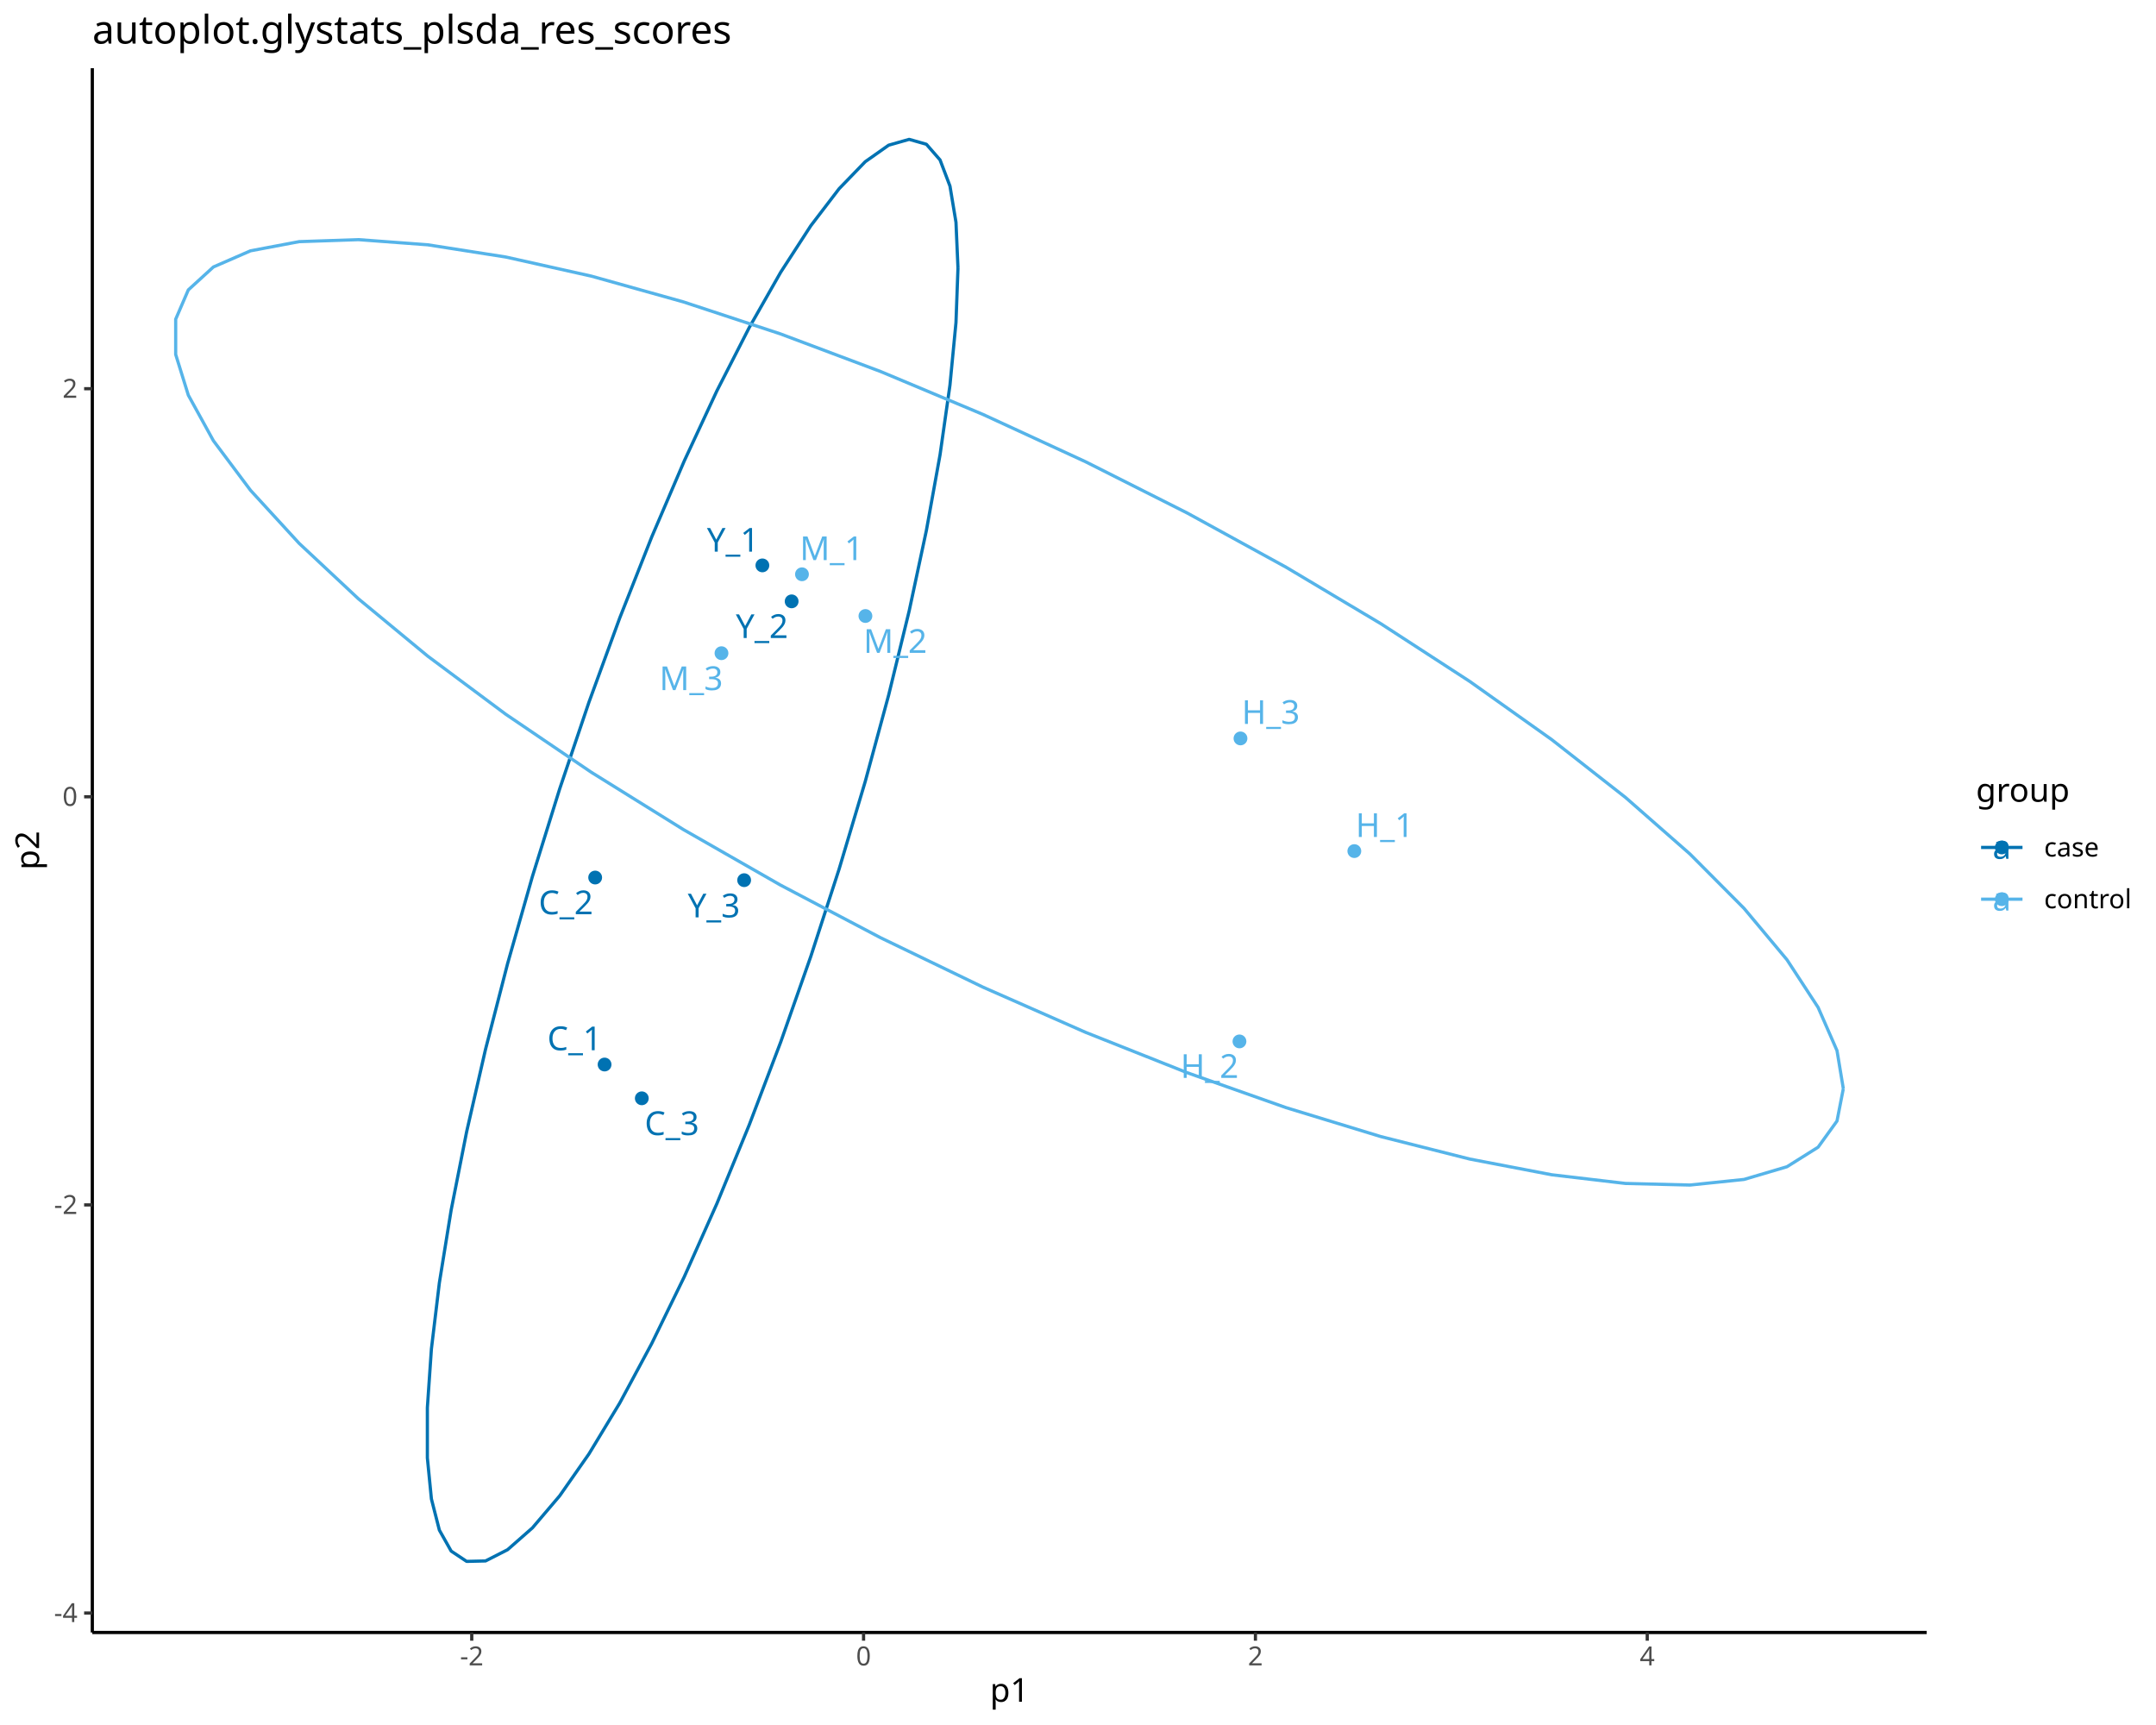
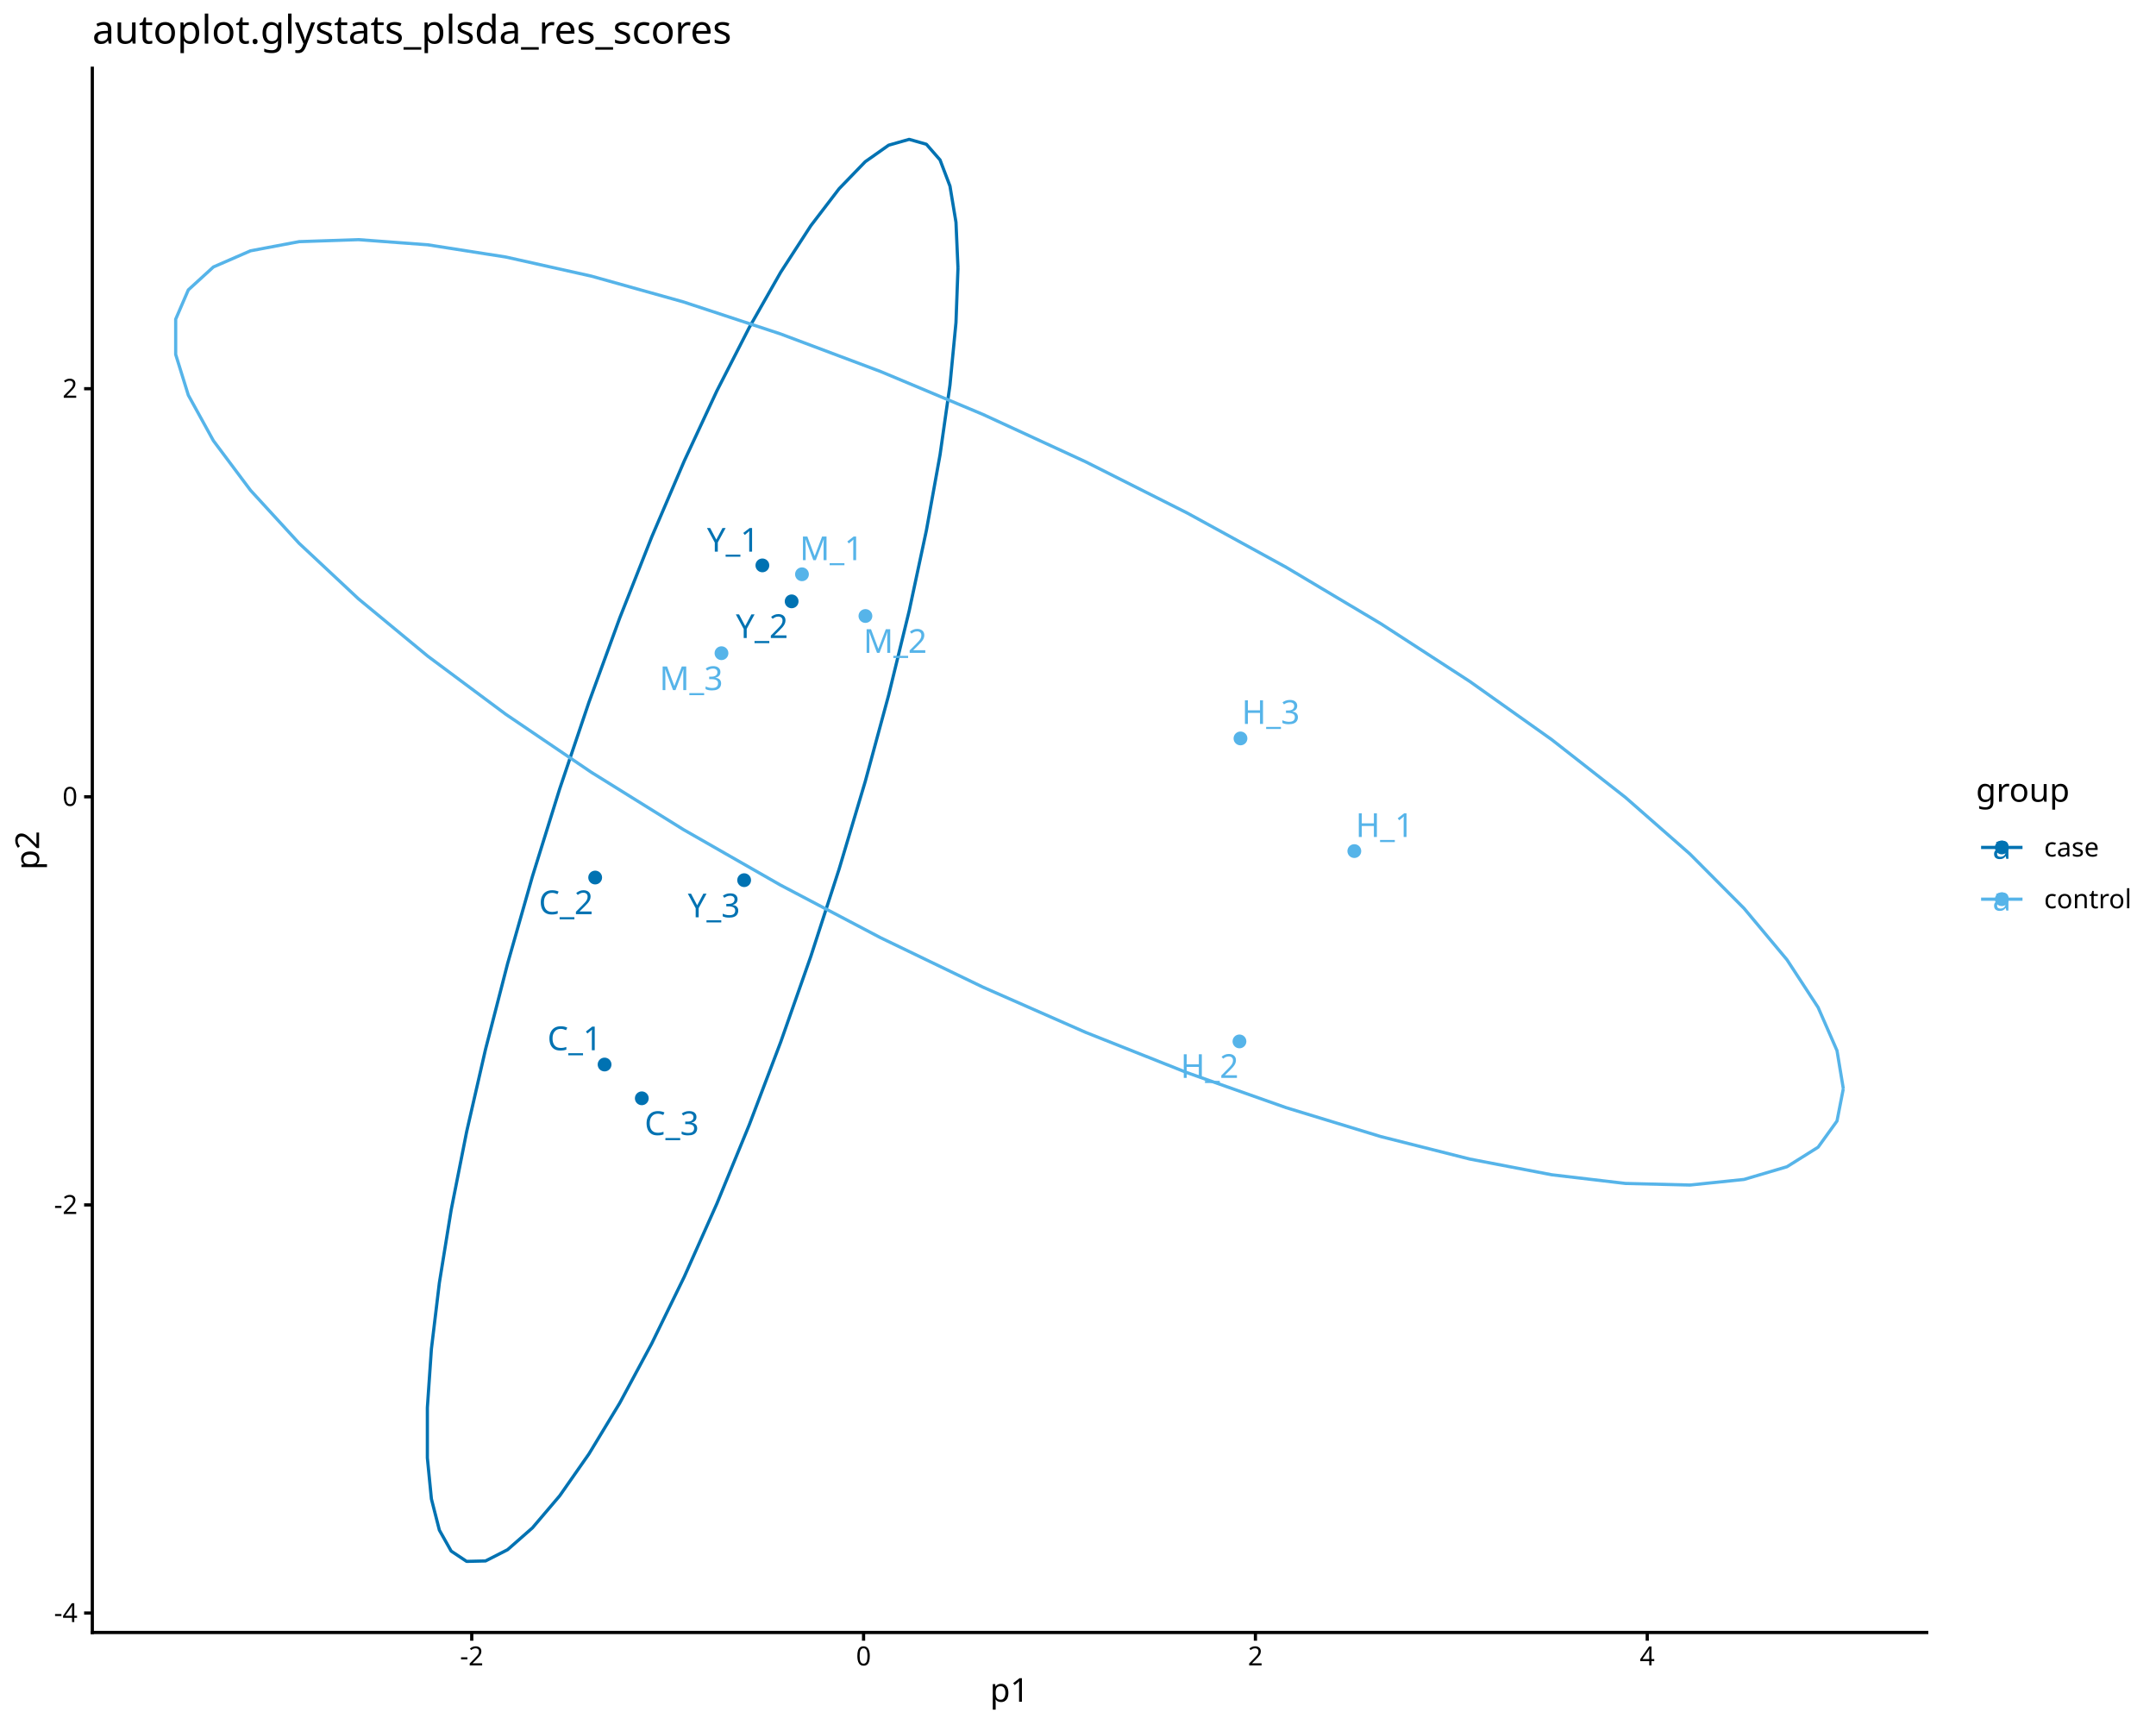
<svg xmlns="http://www.w3.org/2000/svg" class="svglite" data-engine-version="2.0" width="720.00pt" height="576.00pt" viewBox="0 0 720.00 576.00">
  <defs>
    <style type="text/css">
    .svglite line, .svglite polyline, .svglite polygon, .svglite path, .svglite rect, .svglite circle {
      fill: none;
      stroke: #000000;
      stroke-linecap: round;
      stroke-linejoin: round;
      stroke-miterlimit: 10.00;
    }
  </style>
  </defs>
  <rect width="100%" height="100%" style="stroke: none; fill: #FFFFFF;" />
  <defs>
    <clipPath id="cpMC4wMHw3MjAuMDB8MC4wMHw1NzYuMDA=">
      <rect x="0.00" y="0.00" width="720.00" height="576.00" />
    </clipPath>
  </defs>
  <g clip-path="url(#cpMC4wMHw3MjAuMDB8MC4wMHw1NzYuMDA=)">
    <rect x="0.00" y="0.00" width="720.00" height="576.00" style="stroke-width: 1.07; stroke: #FFFFFF; fill: #FFFFFF;" />
  </g>
  <defs>
    <clipPath id="cpMzAuODN8NjQzLjQzfDIyLjc4fDU0NS4xMQ==">
      <rect x="30.83" y="22.78" width="612.60" height="522.33" />
    </clipPath>
  </defs>
  <g clip-path="url(#cpMzAuODN8NjQzLjQzfDIyLjc4fDU0NS4xMQ==)">
    <rect x="30.83" y="22.78" width="612.60" height="522.33" style="stroke-width: 1.07; stroke: none; fill: #FFFFFF;" />
    <circle cx="201.90" cy="355.46" r="1.95" style="stroke-width: 0.71; stroke: #0072B2; fill: #0072B2;" />
    <circle cx="198.76" cy="293.02" r="1.95" style="stroke-width: 0.71; stroke: #0072B2; fill: #0072B2;" />
    <circle cx="214.33" cy="366.74" r="1.95" style="stroke-width: 0.71; stroke: #0072B2; fill: #0072B2;" />
    <circle cx="452.28" cy="284.19" r="1.95" style="stroke-width: 0.71; stroke: #56B4E9; fill: #56B4E9;" />
    <circle cx="413.92" cy="347.74" r="1.95" style="stroke-width: 0.71; stroke: #56B4E9; fill: #56B4E9;" />
    <circle cx="414.26" cy="246.57" r="1.95" style="stroke-width: 0.71; stroke: #56B4E9; fill: #56B4E9;" />
    <circle cx="267.82" cy="191.76" r="1.95" style="stroke-width: 0.71; stroke: #56B4E9; fill: #56B4E9;" />
    <circle cx="289.01" cy="205.69" r="1.95" style="stroke-width: 0.71; stroke: #56B4E9; fill: #56B4E9;" />
    <circle cx="240.94" cy="218.11" r="1.95" style="stroke-width: 0.71; stroke: #56B4E9; fill: #56B4E9;" />
    <circle cx="254.60" cy="188.79" r="1.95" style="stroke-width: 0.71; stroke: #0072B2; fill: #0072B2;" />
    <circle cx="264.37" cy="200.80" r="1.95" style="stroke-width: 0.71; stroke: #0072B2; fill: #0072B2;" />
    <circle cx="248.51" cy="293.90" r="1.95" style="stroke-width: 0.71; stroke: #0072B2; fill: #0072B2;" />
    <polyline points="319.92,89.48 319.25,74.21 317.24,62.12 313.93,53.40 309.37,48.17 303.62,46.53 296.77,48.48 288.94,54.00 280.22,63.02 270.77,75.38 260.71,90.91 250.21,109.37 239.42,130.48 228.51,153.92 217.63,179.33 206.97,206.33 196.67,234.51 186.90,263.44 177.79,292.69 169.50,321.81 162.15,350.35 155.84,377.89 150.67,404.01 146.73,428.32 144.07,450.43 142.72,470.03 142.72,486.81 144.07,500.51 146.73,510.94 150.67,517.93 155.84,521.37 162.15,521.22 169.50,517.47 177.79,510.19 186.90,499.48 196.67,485.50 206.97,468.48 217.63,448.65 228.51,426.34 239.42,401.87 250.21,375.61 260.71,347.97 270.77,319.36 280.22,290.21 288.94,260.98 296.77,232.09 303.62,204.00 309.37,177.11 313.93,151.86 317.24,128.60 319.25,107.71 319.92,89.48 " style="stroke-width: 1.07; stroke: #0072B2; stroke-linecap: butt;" />
    <polyline points="615.58,363.52 613.47,350.81 607.16,336.39 596.76,320.47 582.42,303.31 564.35,285.15 542.84,266.28 518.20,246.97 490.82,227.53 461.10,208.24 429.50,189.41 396.49,171.31 362.58,154.21 328.28,138.39 294.11,124.07 260.59,111.48 228.22,100.81 197.51,92.21 168.90,85.82 142.84,81.74 119.72,80.02 99.89,80.69 83.66,83.75 71.26,89.15 62.89,96.80 58.67,106.59 58.67,118.36 62.89,131.95 71.26,147.15 83.66,163.72 99.89,181.42 119.72,199.97 142.84,219.09 168.90,238.50 197.51,257.90 228.22,277.00 260.59,295.51 294.11,313.14 328.28,329.63 362.58,344.73 396.49,358.20 429.50,369.86 461.10,379.51 490.82,387.02 518.20,392.27 542.84,395.17 564.35,395.70 582.42,393.83 596.76,389.59 607.16,383.06 613.47,374.32 615.58,363.52 " style="stroke-width: 1.07; stroke: #56B4E9; stroke-linecap: butt;" />
-     <text x="191.88" y="350.68" text-anchor="middle" style="font-size: 11.04px; fill: #0072B2; font-family: sans;" textLength="20.26px" lengthAdjust="spacingAndGlyphs">C_1</text>
-     <text x="188.98" y="305.29" text-anchor="middle" style="font-size: 11.04px; fill: #0072B2; font-family: sans;" textLength="20.26px" lengthAdjust="spacingAndGlyphs">C_2</text>
-     <text x="224.38" y="379.02" text-anchor="middle" style="font-size: 11.04px; fill: #0072B2; font-family: sans;" textLength="20.26px" lengthAdjust="spacingAndGlyphs">C_3</text>
-     <text x="462.41" y="279.48" text-anchor="middle" style="font-size: 11.04px; fill: #56B4E9; font-family: sans;" textLength="20.26px" lengthAdjust="spacingAndGlyphs">H_1</text>
-     <text x="403.93" y="359.92" text-anchor="middle" style="font-size: 11.04px; fill: #56B4E9; font-family: sans;" textLength="20.26px" lengthAdjust="spacingAndGlyphs">H_2</text>
-     <text x="424.38" y="241.72" text-anchor="middle" style="font-size: 11.04px; fill: #56B4E9; font-family: sans;" textLength="20.26px" lengthAdjust="spacingAndGlyphs">H_3</text>
-     <text x="277.72" y="187.03" text-anchor="middle" style="font-size: 11.04px; fill: #56B4E9; font-family: sans;" textLength="21.48px" lengthAdjust="spacingAndGlyphs">M_1</text>
-     <text x="298.97" y="218.00" text-anchor="middle" style="font-size: 11.04px; fill: #56B4E9; font-family: sans;" textLength="21.48px" lengthAdjust="spacingAndGlyphs">M_2</text>
-     <text x="230.81" y="230.43" text-anchor="middle" style="font-size: 11.04px; fill: #56B4E9; font-family: sans;" textLength="21.48px" lengthAdjust="spacingAndGlyphs">M_3</text>
-     <text x="244.80" y="184.20" text-anchor="middle" style="font-size: 11.04px; fill: #0072B2; font-family: sans;" textLength="19.65px" lengthAdjust="spacingAndGlyphs">Y_1</text>
-     <text x="254.46" y="213.04" text-anchor="middle" style="font-size: 11.04px; fill: #0072B2; font-family: sans;" textLength="19.65px" lengthAdjust="spacingAndGlyphs">Y_2</text>
-     <text x="238.41" y="306.32" text-anchor="middle" style="font-size: 11.04px; fill: #0072B2; font-family: sans;" textLength="19.65px" lengthAdjust="spacingAndGlyphs">Y_3</text>
+     <text x="191.90" y="350.68" text-anchor="middle" style="font-size: 11.04px; fill: #0072B2; font-family: sans;" textLength="20.26px" lengthAdjust="spacingAndGlyphs">C_1</text>
+     <text x="189.02" y="305.26" text-anchor="middle" style="font-size: 11.04px; fill: #0072B2; font-family: sans;" textLength="20.26px" lengthAdjust="spacingAndGlyphs">C_2</text>
+     <text x="224.35" y="379.01" text-anchor="middle" style="font-size: 11.04px; fill: #0072B2; font-family: sans;" textLength="20.26px" lengthAdjust="spacingAndGlyphs">C_3</text>
+     <text x="462.40" y="279.48" text-anchor="middle" style="font-size: 11.04px; fill: #56B4E9; font-family: sans;" textLength="20.26px" lengthAdjust="spacingAndGlyphs">H_1</text>
+     <text x="403.94" y="359.93" text-anchor="middle" style="font-size: 11.04px; fill: #56B4E9; font-family: sans;" textLength="20.26px" lengthAdjust="spacingAndGlyphs">H_2</text>
+     <text x="424.37" y="241.72" text-anchor="middle" style="font-size: 11.04px; fill: #56B4E9; font-family: sans;" textLength="20.26px" lengthAdjust="spacingAndGlyphs">H_3</text>
+     <text x="277.68" y="187.04" text-anchor="middle" style="font-size: 11.04px; fill: #56B4E9; font-family: sans;" textLength="21.48px" lengthAdjust="spacingAndGlyphs">M_1</text>
+     <text x="298.95" y="218.00" text-anchor="middle" style="font-size: 11.04px; fill: #56B4E9; font-family: sans;" textLength="21.48px" lengthAdjust="spacingAndGlyphs">M_2</text>
+     <text x="230.83" y="230.43" text-anchor="middle" style="font-size: 11.04px; fill: #56B4E9; font-family: sans;" textLength="21.48px" lengthAdjust="spacingAndGlyphs">M_3</text>
+     <text x="244.82" y="184.20" text-anchor="middle" style="font-size: 11.04px; fill: #0072B2; font-family: sans;" textLength="19.65px" lengthAdjust="spacingAndGlyphs">Y_1</text>
+     <text x="254.47" y="213.05" text-anchor="middle" style="font-size: 11.04px; fill: #0072B2; font-family: sans;" textLength="19.65px" lengthAdjust="spacingAndGlyphs">Y_2</text>
+     <text x="238.43" y="306.30" text-anchor="middle" style="font-size: 11.04px; fill: #0072B2; font-family: sans;" textLength="19.65px" lengthAdjust="spacingAndGlyphs">Y_3</text>
  </g>
  <g clip-path="url(#cpMC4wMHw3MjAuMDB8MC4wMHw1NzYuMDA=)">
-     <polyline points="30.83,545.11 30.83,22.78 " style="stroke-width: 1.07; stroke-linecap: butt;" />
-     <text x="25.90" y="541.64" text-anchor="end" style="font-size: 8.80px; fill: #4D4D4D; font-family: sans;" textLength="7.82px" lengthAdjust="spacingAndGlyphs">-4</text>
-     <text x="25.90" y="405.37" text-anchor="end" style="font-size: 8.80px; fill: #4D4D4D; font-family: sans;" textLength="7.82px" lengthAdjust="spacingAndGlyphs">-2</text>
-     <text x="25.90" y="269.09" text-anchor="end" style="font-size: 8.80px; fill: #4D4D4D; font-family: sans;" textLength="4.89px" lengthAdjust="spacingAndGlyphs">0</text>
-     <text x="25.90" y="132.82" text-anchor="end" style="font-size: 8.80px; fill: #4D4D4D; font-family: sans;" textLength="4.89px" lengthAdjust="spacingAndGlyphs">2</text>
-     <polyline points="28.09,538.61 30.83,538.61 " style="stroke-width: 1.07; stroke: #333333; stroke-linecap: butt;" />
-     <polyline points="28.09,402.34 30.83,402.34 " style="stroke-width: 1.07; stroke: #333333; stroke-linecap: butt;" />
-     <polyline points="28.09,266.06 30.83,266.06 " style="stroke-width: 1.07; stroke: #333333; stroke-linecap: butt;" />
-     <polyline points="28.09,129.79 30.83,129.79 " style="stroke-width: 1.07; stroke: #333333; stroke-linecap: butt;" />
-     <polyline points="30.83,545.11 643.43,545.11 " style="stroke-width: 1.07; stroke-linecap: butt;" />
-     <polyline points="157.54,547.85 157.54,545.11 " style="stroke-width: 1.07; stroke: #333333; stroke-linecap: butt;" />
-     <polyline points="288.39,547.85 288.39,545.11 " style="stroke-width: 1.07; stroke: #333333; stroke-linecap: butt;" />
-     <polyline points="419.25,547.85 419.25,545.11 " style="stroke-width: 1.07; stroke: #333333; stroke-linecap: butt;" />
-     <polyline points="550.10,547.85 550.10,545.11 " style="stroke-width: 1.07; stroke: #333333; stroke-linecap: butt;" />
-     <text x="157.54" y="556.10" text-anchor="middle" style="font-size: 8.80px; fill: #4D4D4D; font-family: sans;" textLength="7.82px" lengthAdjust="spacingAndGlyphs">-2</text>
-     <text x="288.39" y="556.10" text-anchor="middle" style="font-size: 8.80px; fill: #4D4D4D; font-family: sans;" textLength="4.89px" lengthAdjust="spacingAndGlyphs">0</text>
-     <text x="419.25" y="556.10" text-anchor="middle" style="font-size: 8.80px; fill: #4D4D4D; font-family: sans;" textLength="4.89px" lengthAdjust="spacingAndGlyphs">2</text>
-     <text x="550.10" y="556.10" text-anchor="middle" style="font-size: 8.80px; fill: #4D4D4D; font-family: sans;" textLength="4.89px" lengthAdjust="spacingAndGlyphs">4</text>
+     <polyline points="30.83,545.11 30.83,22.78 " style="stroke-width: 1.07; stroke-linecap: square;" />
+     <text x="25.90" y="541.64" text-anchor="end" style="font-size: 8.80px; font-family: sans;" textLength="7.82px" lengthAdjust="spacingAndGlyphs">-4</text>
+     <text x="25.90" y="405.37" text-anchor="end" style="font-size: 8.80px; font-family: sans;" textLength="7.82px" lengthAdjust="spacingAndGlyphs">-2</text>
+     <text x="25.90" y="269.09" text-anchor="end" style="font-size: 8.80px; font-family: sans;" textLength="4.89px" lengthAdjust="spacingAndGlyphs">0</text>
+     <text x="25.90" y="132.82" text-anchor="end" style="font-size: 8.80px; font-family: sans;" textLength="4.89px" lengthAdjust="spacingAndGlyphs">2</text>
+     <polyline points="28.09,538.61 30.83,538.61 " style="stroke-width: 1.07; stroke-linecap: butt;" />
+     <polyline points="28.09,402.34 30.83,402.34 " style="stroke-width: 1.07; stroke-linecap: butt;" />
+     <polyline points="28.09,266.06 30.83,266.06 " style="stroke-width: 1.07; stroke-linecap: butt;" />
+     <polyline points="28.09,129.79 30.83,129.79 " style="stroke-width: 1.07; stroke-linecap: butt;" />
+     <polyline points="30.83,545.11 643.43,545.11 " style="stroke-width: 1.07; stroke-linecap: square;" />
+     <polyline points="157.54,547.85 157.54,545.11 " style="stroke-width: 1.07; stroke-linecap: butt;" />
+     <polyline points="288.39,547.85 288.39,545.11 " style="stroke-width: 1.07; stroke-linecap: butt;" />
+     <polyline points="419.25,547.85 419.25,545.11 " style="stroke-width: 1.07; stroke-linecap: butt;" />
+     <polyline points="550.10,547.85 550.10,545.11 " style="stroke-width: 1.07; stroke-linecap: butt;" />
+     <text x="157.54" y="556.10" text-anchor="middle" style="font-size: 8.80px; font-family: sans;" textLength="7.82px" lengthAdjust="spacingAndGlyphs">-2</text>
+     <text x="288.39" y="556.10" text-anchor="middle" style="font-size: 8.80px; font-family: sans;" textLength="4.89px" lengthAdjust="spacingAndGlyphs">0</text>
+     <text x="419.25" y="556.10" text-anchor="middle" style="font-size: 8.80px; font-family: sans;" textLength="4.89px" lengthAdjust="spacingAndGlyphs">2</text>
+     <text x="550.10" y="556.10" text-anchor="middle" style="font-size: 8.80px; font-family: sans;" textLength="4.89px" lengthAdjust="spacingAndGlyphs">4</text>
    <text x="337.13" y="568.24" text-anchor="middle" style="font-size: 11.00px; font-family: sans;" textLength="12.24px" lengthAdjust="spacingAndGlyphs">p1</text>
    <text transform="translate(13.05,283.95) rotate(-90)" text-anchor="middle" style="font-size: 11.00px; font-family: sans;" textLength="12.24px" lengthAdjust="spacingAndGlyphs">p2</text>
    <rect x="654.39" y="253.52" width="60.13" height="60.85" style="stroke-width: 1.07; stroke: none; fill: #FFFFFF;" />
    <text x="659.87" y="267.71" style="font-size: 11.00px; font-family: sans;" textLength="28.14px" lengthAdjust="spacingAndGlyphs">group</text>
    <rect x="659.87" y="274.33" width="17.28" height="17.28" style="stroke-width: 1.07; stroke: none; fill: #FFFFFF;" />
    <circle cx="668.51" cy="282.97" r="1.95" style="stroke-width: 0.71; stroke: #0072B2; fill: #0072B2;" />
    <line x1="661.59" y1="282.97" x2="675.42" y2="282.97" style="stroke-width: 1.07; stroke: #0072B2; stroke-linecap: butt;" />
    <text x="668.51" y="286.77" text-anchor="middle" style="font-size: 11.04px; fill: #0072B2; font-family: sans;" textLength="6.14px" lengthAdjust="spacingAndGlyphs">a</text>
    <rect x="659.87" y="291.61" width="17.28" height="17.28" style="stroke-width: 1.07; stroke: none; fill: #FFFFFF;" />
    <circle cx="668.51" cy="300.25" r="1.95" style="stroke-width: 0.71; stroke: #56B4E9; fill: #56B4E9;" />
    <line x1="661.59" y1="300.25" x2="675.42" y2="300.25" style="stroke-width: 1.07; stroke: #56B4E9; stroke-linecap: butt;" />
    <text x="668.51" y="304.05" text-anchor="middle" style="font-size: 11.04px; fill: #56B4E9; font-family: sans;" textLength="6.14px" lengthAdjust="spacingAndGlyphs">a</text>
    <text x="682.63" y="286.00" style="font-size: 8.80px; font-family: sans;" textLength="18.60px" lengthAdjust="spacingAndGlyphs">case</text>
    <text x="682.63" y="303.28" style="font-size: 8.80px; font-family: sans;" textLength="26.42px" lengthAdjust="spacingAndGlyphs">control</text>
    <text x="30.83" y="14.56" style="font-size: 13.20px; font-family: sans;" textLength="206.23px" lengthAdjust="spacingAndGlyphs">autoplot.glystats_plsda_res_scores</text>
  </g>
</svg>
